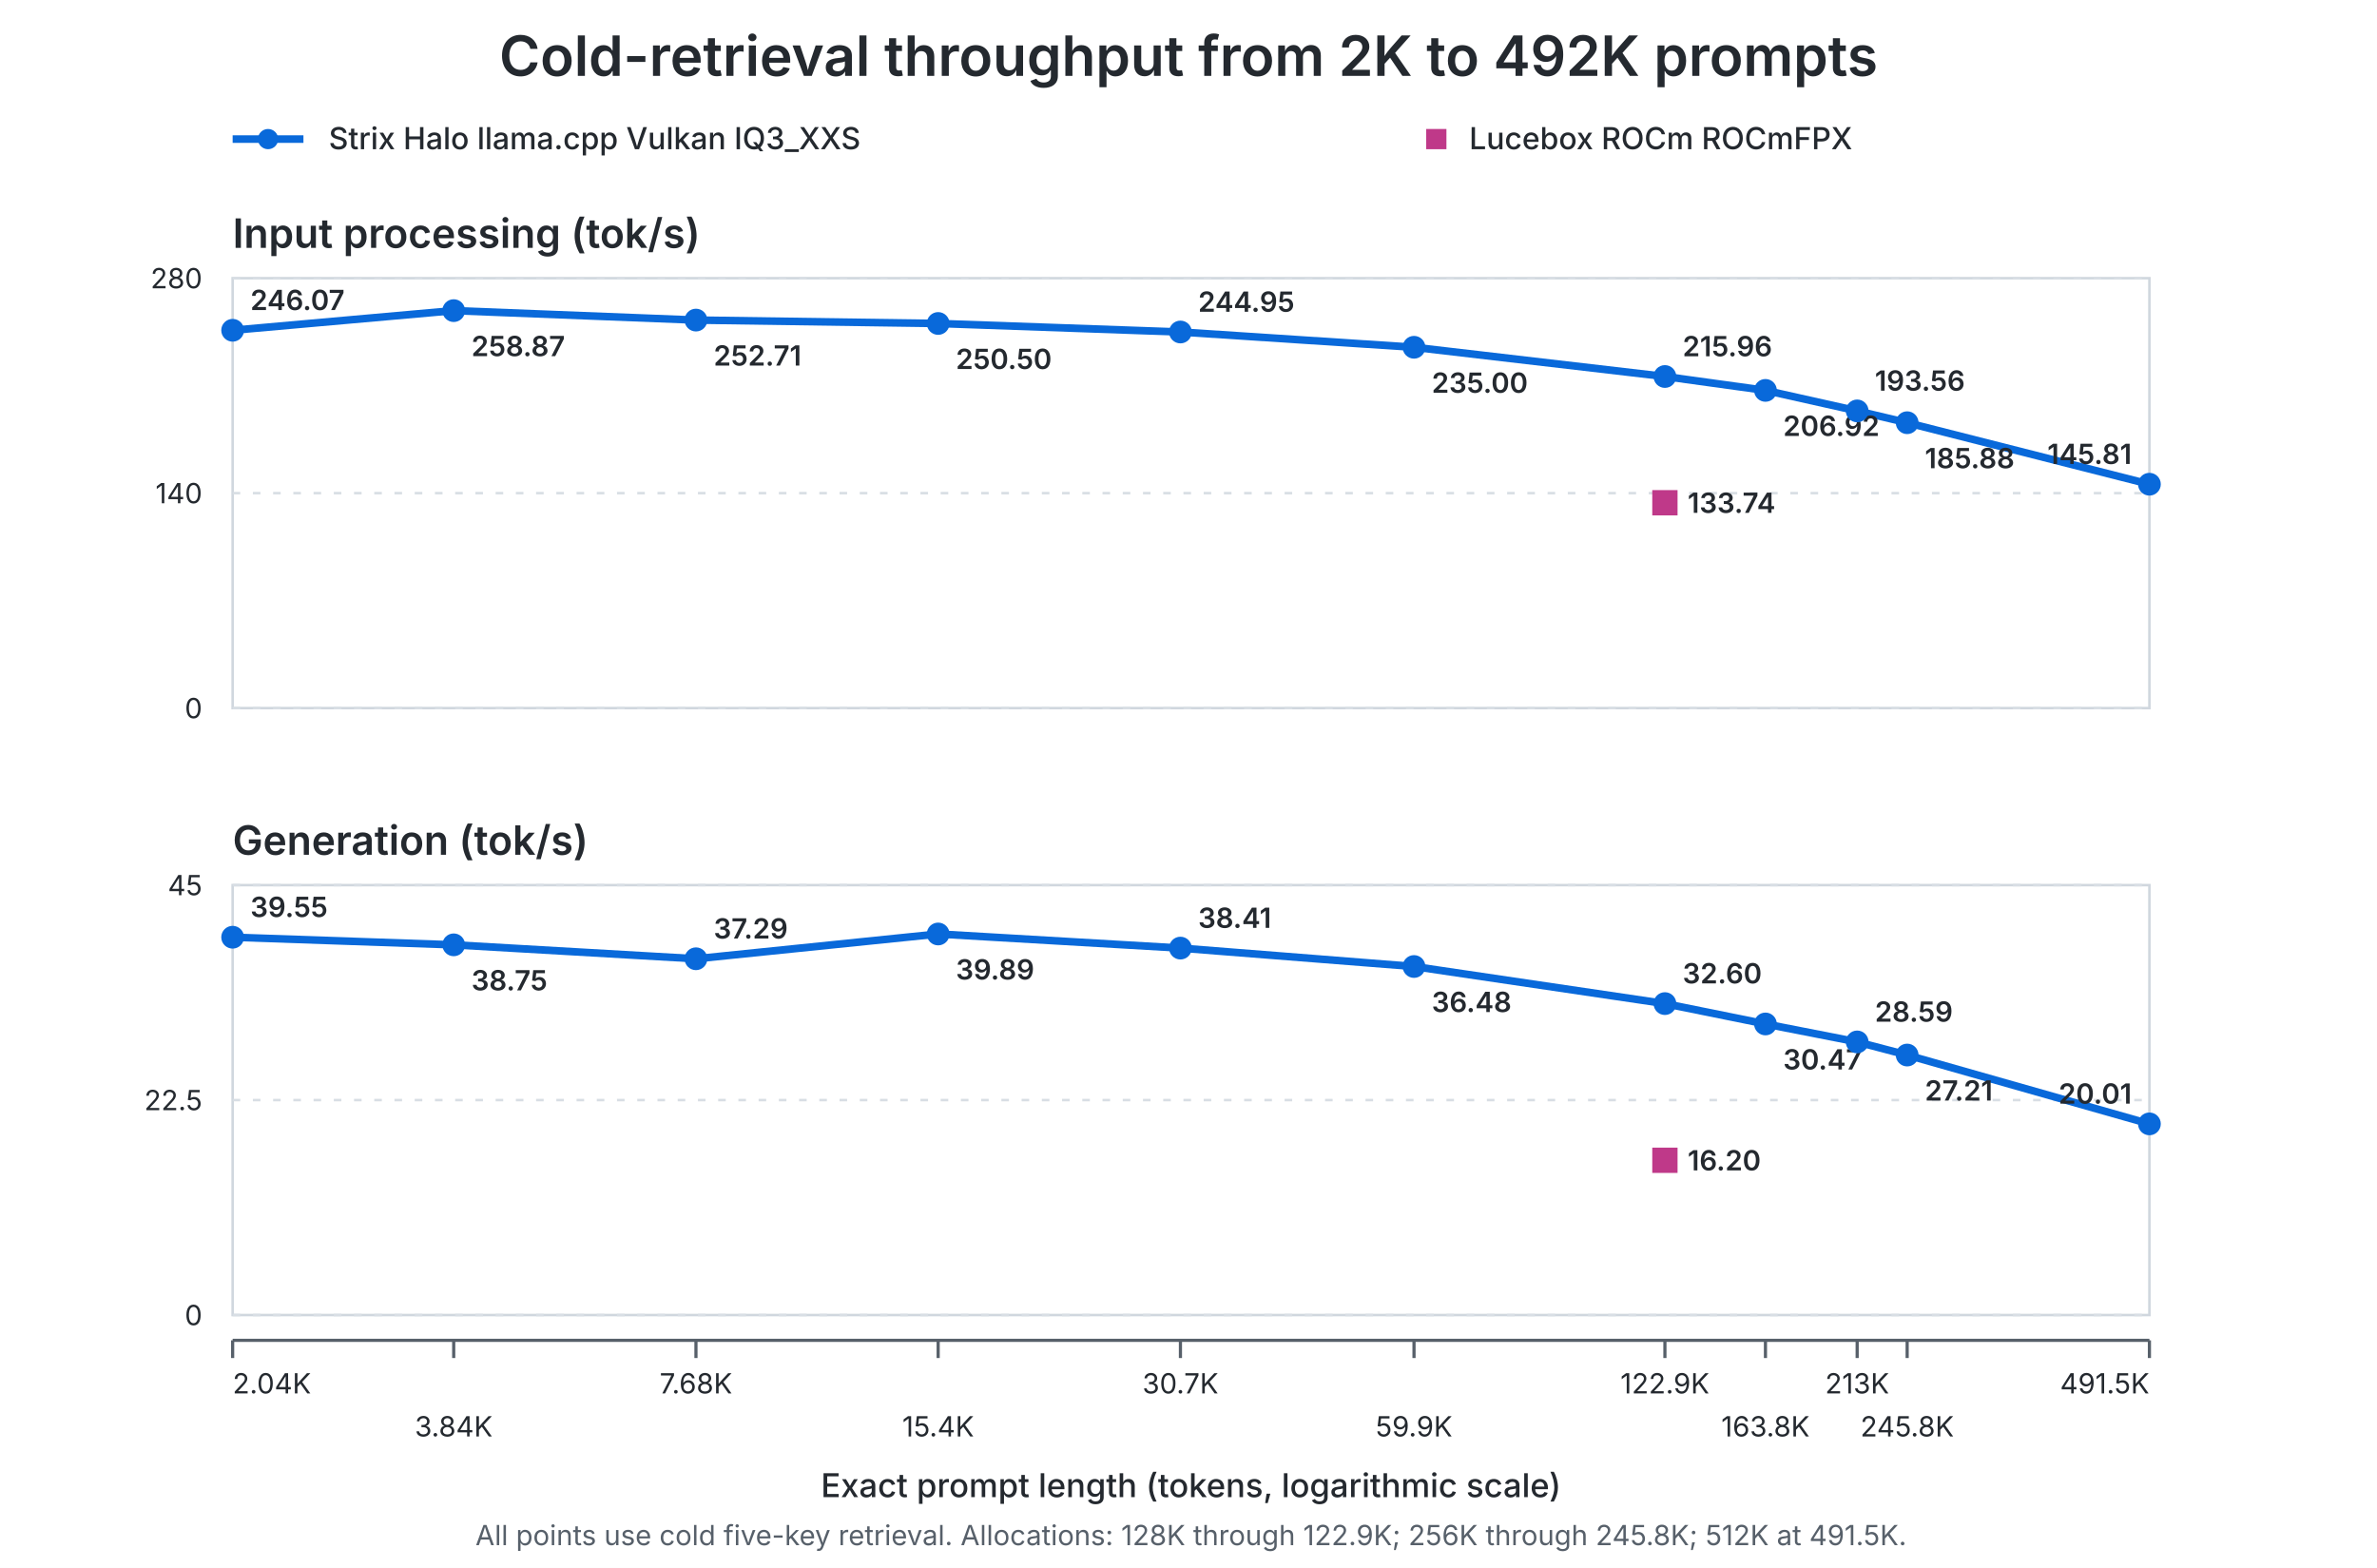
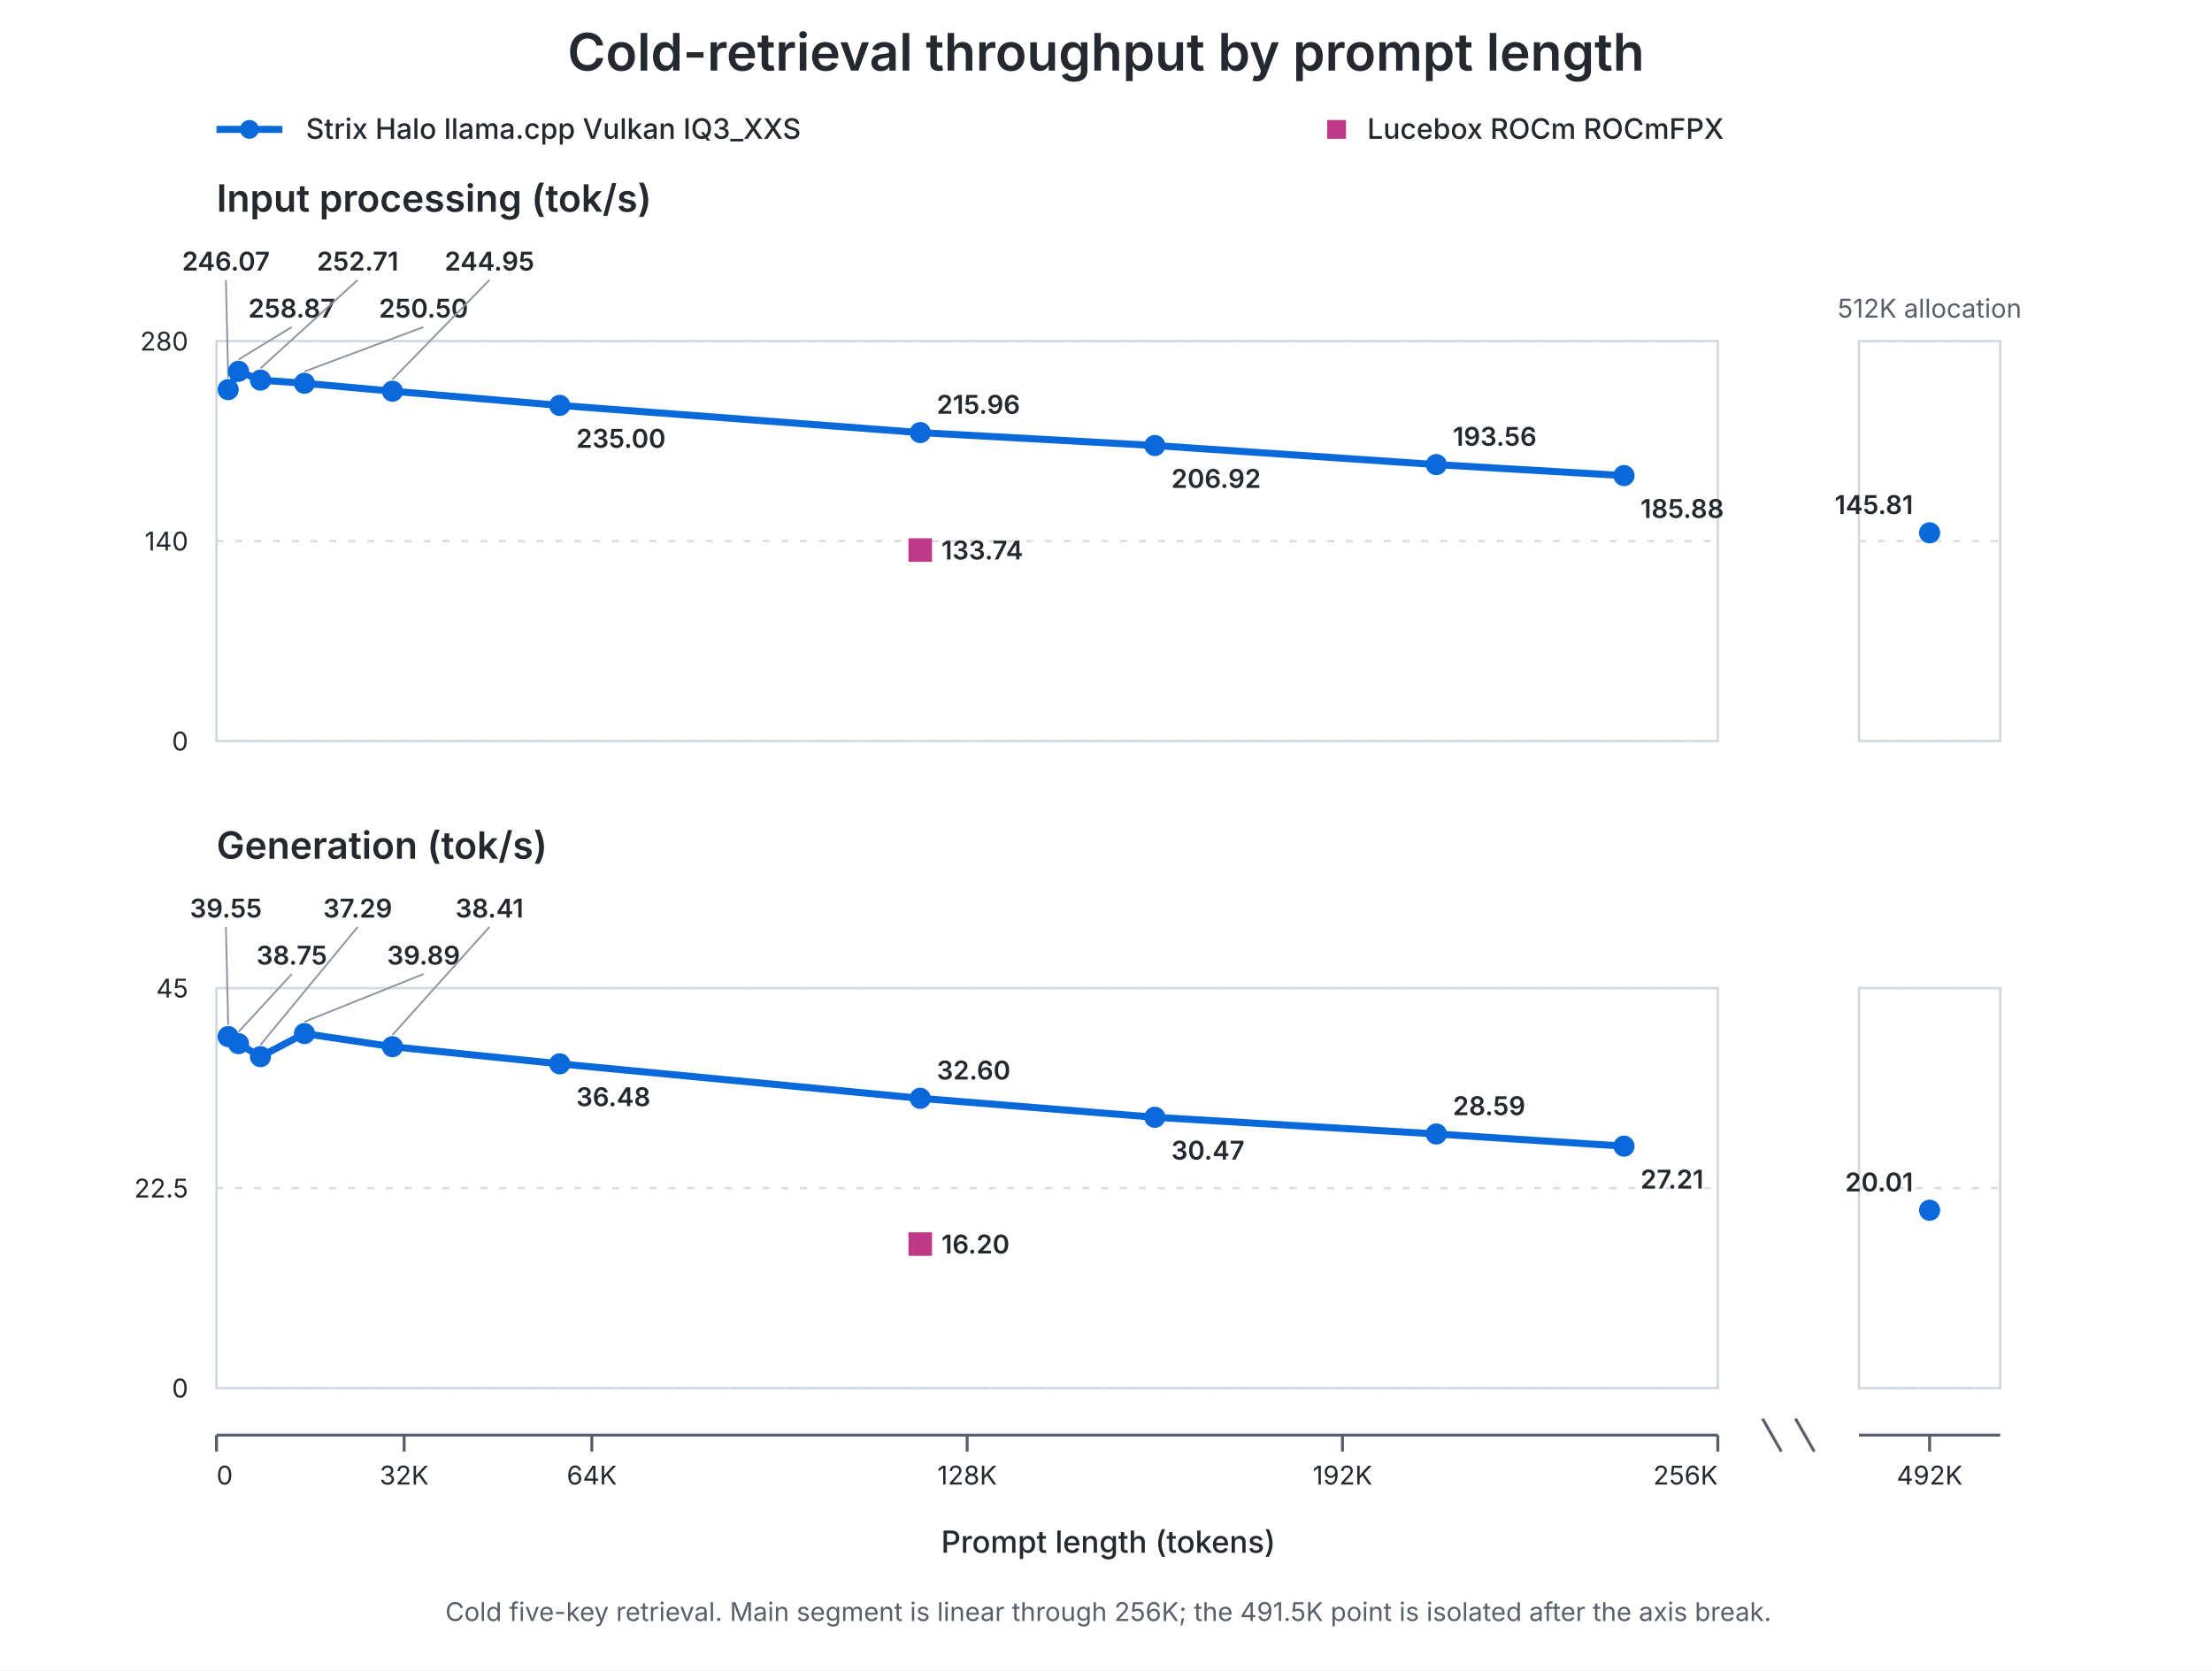
- <svg xmlns="http://www.w3.org/2000/svg" viewBox="0 0 940 620" role="img" aria-labelledby="title description">
+ <svg xmlns="http://www.w3.org/2000/svg" viewBox="0 0 940 710" role="img" aria-labelledby="title description">
  <style>
    .background { fill: #ffffff; }
    .frame { fill: none; stroke: #d0d7de; stroke-width: 1; }
    .grid { stroke: #d8dee4; stroke-width: 1; stroke-dasharray: 3 5; }
    .axis { stroke: #57606a; stroke-width: 1.25; }
    .default-line { fill: none; stroke: #0969da; stroke-width: 3; }
    .default-mark { fill: #0969da; }
    .reference-mark { fill: #bf3989; }
+     .leader { stroke: #8c959f; stroke-width: 0.75; }
    text { fill: #24292f; font-family: -apple-system, BlinkMacSystemFont, "Segoe UI", sans-serif; }
    .chart-title { font-size: 22px; font-weight: 600; }
    .legend { font-size: 12px; font-weight: 500; }
    .panel-title { font-size: 16px; font-weight: 600; }
    .tick { font-size: 11px; }
    .value { font-size: 11px; font-weight: 600; }
    .note { font-size: 11px; fill: #57606a; }
    .axis-title { font-size: 13px; font-weight: 500; }
    @media (prefers-color-scheme: dark) {
      .background { fill: #0d1117; } .frame, .grid { stroke: #30363d; }
      .axis { stroke: #8b949e; } .default-line { stroke: #58a6ff; }
      .default-mark { fill: #58a6ff; } .reference-mark { fill: #db61a2; }
      text { fill: #e6edf3; } .note { fill: #8b949e; }
    }
  </style>
-   <rect class="background" width="940" height="620" />
-   <text class="chart-title" x="470" y="30" text-anchor="middle">Cold-retrieval throughput from 2K to 492K prompts</text>
+   <rect class="background" width="940" height="710" />
+   <text class="chart-title" x="470" y="30" text-anchor="middle">Cold-retrieval throughput by prompt length</text>
  <line class="default-line" x1="92" y1="55" x2="120" y2="55" />
  <circle class="default-mark" cx="106" cy="55" r="4" />
  <text class="legend" x="130" y="59">Strix Halo llama.cpp Vulkan IQ3_XXS</text>
  <rect class="reference-mark" x="564" y="51" width="8" height="8" />
  <text class="legend" x="581" y="59">Lucebox ROCm ROCmFPX</text>
-   <text class="panel-title" x="92" y="98">Input processing (tok/s)</text>
-   <rect class="frame" x="92" y="110" width="758" height="170" />
-   <line class="grid" x1="92" y1="110.00" x2="850" y2="110.00" />
-   <text class="tick" x="80" y="114.00" text-anchor="end">280</text>
-   <line class="grid" x1="92" y1="195.00" x2="850" y2="195.00" />
-   <text class="tick" x="80" y="199.00" text-anchor="end">140</text>
-   <line class="grid" x1="92" y1="280.00" x2="850" y2="280.00" />
-   <text class="tick" x="80" y="284.00" text-anchor="end">0</text>
-   <path class="default-line" d="M92.00 130.60 L179.42 122.83 L275.22 126.57 L371.00 127.91 L466.81 131.28 L559.18 137.32 L658.40 148.88 L698.16 154.37 L734.43 162.48 L754.20 167.15 L850.00 191.47" />
-   <circle class="default-mark" cx="92.00" cy="130.60" r="4.5" />
-   <text class="value" x="99.00" y="122.60" text-anchor="start">246.07</text>
-   <circle class="default-mark" cx="179.42" cy="122.83" r="4.5" />
-   <text class="value" x="186.42" y="140.83" text-anchor="start">258.87</text>
-   <circle class="default-mark" cx="275.22" cy="126.57" r="4.5" />
-   <text class="value" x="282.22" y="144.57" text-anchor="start">252.71</text>
-   <circle class="default-mark" cx="371.00" cy="127.91" r="4.5" />
-   <text class="value" x="378.00" y="145.91" text-anchor="start">250.50</text>
-   <circle class="default-mark" cx="466.81" cy="131.28" r="4.5" />
-   <text class="value" x="473.81" y="123.28" text-anchor="start">244.95</text>
-   <circle class="default-mark" cx="559.18" cy="137.32" r="4.5" />
-   <text class="value" x="566.18" y="155.32" text-anchor="start">235.00</text>
-   <circle class="default-mark" cx="658.40" cy="148.88" r="4.5" />
-   <text class="value" x="665.40" y="140.88" text-anchor="start">215.96</text>
-   <circle class="default-mark" cx="698.16" cy="154.37" r="4.5" />
-   <text class="value" x="705.16" y="172.37" text-anchor="start">206.92</text>
-   <circle class="default-mark" cx="734.43" cy="162.48" r="4.5" />
-   <text class="value" x="741.43" y="154.48" text-anchor="start">193.56</text>
-   <circle class="default-mark" cx="754.20" cy="167.15" r="4.5" />
-   <text class="value" x="761.20" y="185.15" text-anchor="start">185.88</text>
-   <circle class="default-mark" cx="850.00" cy="191.47" r="4.5" />
-   <text class="value" x="843.00" y="183.47" text-anchor="end">145.81</text>
-   <rect class="reference-mark" x="653.40" y="193.80" width="10" height="10" />
-   <text class="value" x="667.40" y="202.80" text-anchor="start">133.74</text>
-   <text class="panel-title" x="92" y="338">Generation (tok/s)</text>
-   <rect class="frame" x="92" y="350" width="758" height="170" />
-   <line class="grid" x1="92" y1="350.00" x2="850" y2="350.00" />
-   <text class="tick" x="80" y="354.00" text-anchor="end">45</text>
-   <line class="grid" x1="92" y1="435.00" x2="850" y2="435.00" />
-   <text class="tick" x="80" y="439.00" text-anchor="end">22.5</text>
-   <line class="grid" x1="92" y1="520.00" x2="850" y2="520.00" />
-   <text class="tick" x="80" y="524.00" text-anchor="end">0</text>
-   <path class="default-line" d="M92.00 370.60 L179.42 373.61 L275.22 379.12 L371.00 369.32 L466.81 374.90 L559.18 382.18 L658.40 396.85 L698.16 404.90 L734.43 412.00 L754.20 417.19 L850.00 444.41" />
-   <circle class="default-mark" cx="92.00" cy="370.60" r="4.5" />
-   <text class="value" x="99.00" y="362.60" text-anchor="start">39.55</text>
-   <circle class="default-mark" cx="179.42" cy="373.61" r="4.5" />
-   <text class="value" x="186.42" y="391.61" text-anchor="start">38.75</text>
-   <circle class="default-mark" cx="275.22" cy="379.12" r="4.5" />
-   <text class="value" x="282.22" y="371.12" text-anchor="start">37.29</text>
-   <circle class="default-mark" cx="371.00" cy="369.32" r="4.5" />
-   <text class="value" x="378.00" y="387.32" text-anchor="start">39.89</text>
-   <circle class="default-mark" cx="466.81" cy="374.90" r="4.5" />
-   <text class="value" x="473.81" y="366.90" text-anchor="start">38.41</text>
-   <circle class="default-mark" cx="559.18" cy="382.18" r="4.5" />
-   <text class="value" x="566.18" y="400.18" text-anchor="start">36.48</text>
-   <circle class="default-mark" cx="658.40" cy="396.85" r="4.5" />
-   <text class="value" x="665.40" y="388.85" text-anchor="start">32.60</text>
-   <circle class="default-mark" cx="698.16" cy="404.90" r="4.5" />
-   <text class="value" x="705.16" y="422.90" text-anchor="start">30.47</text>
-   <circle class="default-mark" cx="734.43" cy="412.00" r="4.5" />
-   <text class="value" x="741.43" y="404.00" text-anchor="start">28.59</text>
-   <circle class="default-mark" cx="754.20" cy="417.19" r="4.5" />
-   <text class="value" x="761.20" y="435.19" text-anchor="start">27.21</text>
-   <circle class="default-mark" cx="850.00" cy="444.41" r="4.5" />
-   <text class="value" x="843.00" y="436.41" text-anchor="end">20.01</text>
-   <rect class="reference-mark" x="653.40" y="453.80" width="10" height="10" />
-   <text class="value" x="667.40" y="462.80" text-anchor="start">16.20</text>
-   <line class="axis" x1="92" y1="530" x2="850" y2="530" />
-   <line class="axis" x1="92.00" y1="530" x2="92.00" y2="537" />
-   <text class="tick" x="92.00" y="551" text-anchor="start">2.04K</text>
-   <line class="axis" x1="179.42" y1="530" x2="179.42" y2="537" />
-   <text class="tick" x="179.42" y="568" text-anchor="middle">3.84K</text>
-   <line class="axis" x1="275.22" y1="530" x2="275.22" y2="537" />
-   <text class="tick" x="275.22" y="551" text-anchor="middle">7.68K</text>
-   <line class="axis" x1="371.00" y1="530" x2="371.00" y2="537" />
-   <text class="tick" x="371.00" y="568" text-anchor="middle">15.4K</text>
-   <line class="axis" x1="466.81" y1="530" x2="466.81" y2="537" />
-   <text class="tick" x="466.81" y="551" text-anchor="middle">30.7K</text>
-   <line class="axis" x1="559.18" y1="530" x2="559.18" y2="537" />
-   <text class="tick" x="559.18" y="568" text-anchor="middle">59.9K</text>
-   <line class="axis" x1="658.40" y1="530" x2="658.40" y2="537" />
-   <text class="tick" x="658.40" y="551" text-anchor="middle">122.9K</text>
-   <line class="axis" x1="698.16" y1="530" x2="698.16" y2="537" />
-   <text class="tick" x="698.16" y="568" text-anchor="middle">163.8K</text>
-   <line class="axis" x1="734.43" y1="530" x2="734.43" y2="537" />
-   <text class="tick" x="734.43" y="551" text-anchor="middle">213K</text>
-   <line class="axis" x1="754.20" y1="530" x2="754.20" y2="537" />
-   <text class="tick" x="754.20" y="568" text-anchor="middle">245.8K</text>
-   <line class="axis" x1="850.00" y1="530" x2="850.00" y2="537" />
-   <text class="tick" x="850.00" y="551" text-anchor="end">491.5K</text>
-   <text class="axis-title" x="471" y="592" text-anchor="middle">Exact prompt length (tokens, logarithmic scale)</text>
-   <text class="note" x="471" y="611" text-anchor="middle">All points use cold five-key retrieval. Allocations: 128K through 122.9K; 256K through 245.8K; 512K at 491.5K.</text>
+   <text class="panel-title" x="92" y="90">Input processing (tok/s)</text>
+   <rect class="frame" x="92" y="145" width="638" height="170" />
+   <rect class="frame" x="790" y="145" width="60" height="170" />
+   <text class="note" x="820" y="135" text-anchor="middle">512K allocation</text>
+   <line class="grid" x1="92" y1="145.00" x2="730" y2="145.00" />
+   <line class="grid" x1="790" y1="145.00" x2="850" y2="145.00" />
+   <text class="tick" x="80" y="149.00" text-anchor="end">280</text>
+   <line class="grid" x1="92" y1="230.00" x2="730" y2="230.00" />
+   <line class="grid" x1="790" y1="230.00" x2="850" y2="230.00" />
+   <text class="tick" x="80" y="234.00" text-anchor="end">140</text>
+   <line class="grid" x1="92" y1="315.00" x2="730" y2="315.00" />
+   <line class="grid" x1="790" y1="315.00" x2="850" y2="315.00" />
+   <text class="tick" x="80" y="319.00" text-anchor="end">0</text>
+   <path class="default-line" d="M96.96 165.60 L101.35 157.83 L110.69 161.57 L129.38 162.91 L166.77 166.28 L237.86 172.32 L391.06 183.88 L490.75 189.37 L610.38 197.48 L690.12 202.15" />
+   <circle class="default-mark" cx="96.96" cy="165.60" r="4.5" />
+   <line class="leader" x1="96.96" y1="160.60" x2="96.00" y2="119.00" />
+   <text class="value" x="96.00" y="115.00" text-anchor="middle">246.07</text>
+   <circle class="default-mark" cx="101.35" cy="157.83" r="4.5" />
+   <line class="leader" x1="101.35" y1="152.83" x2="124.00" y2="139.00" />
+   <text class="value" x="124.00" y="135.00" text-anchor="middle">258.87</text>
+   <circle class="default-mark" cx="110.69" cy="161.57" r="4.5" />
+   <line class="leader" x1="110.69" y1="156.57" x2="152.00" y2="119.00" />
+   <text class="value" x="152.00" y="115.00" text-anchor="middle">252.71</text>
+   <circle class="default-mark" cx="129.38" cy="162.91" r="4.5" />
+   <line class="leader" x1="129.38" y1="157.91" x2="180.00" y2="139.00" />
+   <text class="value" x="180.00" y="135.00" text-anchor="middle">250.50</text>
+   <circle class="default-mark" cx="166.77" cy="166.28" r="4.5" />
+   <line class="leader" x1="166.77" y1="161.28" x2="208.00" y2="119.00" />
+   <text class="value" x="208.00" y="115.00" text-anchor="middle">244.95</text>
+   <circle class="default-mark" cx="237.86" cy="172.32" r="4.5" />
+   <text class="value" x="244.86" y="190.32" text-anchor="start">235.00</text>
+   <circle class="default-mark" cx="391.06" cy="183.88" r="4.5" />
+   <text class="value" x="398.06" y="175.88" text-anchor="start">215.96</text>
+   <circle class="default-mark" cx="490.75" cy="189.37" r="4.5" />
+   <text class="value" x="497.75" y="207.37" text-anchor="start">206.92</text>
+   <circle class="default-mark" cx="610.38" cy="197.48" r="4.5" />
+   <text class="value" x="617.38" y="189.48" text-anchor="start">193.56</text>
+   <circle class="default-mark" cx="690.12" cy="202.15" r="4.5" />
+   <text class="value" x="697.12" y="220.15" text-anchor="start">185.88</text>
+   <circle class="default-mark" cx="820.00" cy="226.47" r="4.5" />
+   <text class="value" x="813.00" y="218.47" text-anchor="end">145.81</text>
+   <rect class="reference-mark" x="386.06" y="228.80" width="10" height="10" />
+   <text class="value" x="400.06" y="237.80" text-anchor="start">133.74</text>
+   <text class="panel-title" x="92" y="365">Generation (tok/s)</text>
+   <rect class="frame" x="92" y="420" width="638" height="170" />
+   <rect class="frame" x="790" y="420" width="60" height="170" />
+   <line class="grid" x1="92" y1="420.00" x2="730" y2="420.00" />
+   <line class="grid" x1="790" y1="420.00" x2="850" y2="420.00" />
+   <text class="tick" x="80" y="424.00" text-anchor="end">45</text>
+   <line class="grid" x1="92" y1="505.00" x2="730" y2="505.00" />
+   <line class="grid" x1="790" y1="505.00" x2="850" y2="505.00" />
+   <text class="tick" x="80" y="509.00" text-anchor="end">22.5</text>
+   <line class="grid" x1="92" y1="590.00" x2="730" y2="590.00" />
+   <line class="grid" x1="790" y1="590.00" x2="850" y2="590.00" />
+   <text class="tick" x="80" y="594.00" text-anchor="end">0</text>
+   <path class="default-line" d="M96.96 440.60 L101.35 443.61 L110.69 449.12 L129.38 439.32 L166.77 444.90 L237.86 452.18 L391.06 466.85 L490.75 474.90 L610.38 482.00 L690.12 487.19" />
+   <circle class="default-mark" cx="96.96" cy="440.60" r="4.5" />
+   <line class="leader" x1="96.96" y1="435.60" x2="96.00" y2="394.00" />
+   <text class="value" x="96.00" y="390.00" text-anchor="middle">39.55</text>
+   <circle class="default-mark" cx="101.35" cy="443.61" r="4.5" />
+   <line class="leader" x1="101.35" y1="438.61" x2="124.00" y2="414.00" />
+   <text class="value" x="124.00" y="410.00" text-anchor="middle">38.75</text>
+   <circle class="default-mark" cx="110.69" cy="449.12" r="4.5" />
+   <line class="leader" x1="110.69" y1="444.12" x2="152.00" y2="394.00" />
+   <text class="value" x="152.00" y="390.00" text-anchor="middle">37.29</text>
+   <circle class="default-mark" cx="129.38" cy="439.32" r="4.5" />
+   <line class="leader" x1="129.38" y1="434.32" x2="180.00" y2="414.00" />
+   <text class="value" x="180.00" y="410.00" text-anchor="middle">39.89</text>
+   <circle class="default-mark" cx="166.77" cy="444.90" r="4.5" />
+   <line class="leader" x1="166.77" y1="439.90" x2="208.00" y2="394.00" />
+   <text class="value" x="208.00" y="390.00" text-anchor="middle">38.41</text>
+   <circle class="default-mark" cx="237.86" cy="452.18" r="4.5" />
+   <text class="value" x="244.86" y="470.18" text-anchor="start">36.48</text>
+   <circle class="default-mark" cx="391.06" cy="466.85" r="4.5" />
+   <text class="value" x="398.06" y="458.85" text-anchor="start">32.60</text>
+   <circle class="default-mark" cx="490.75" cy="474.90" r="4.5" />
+   <text class="value" x="497.75" y="492.90" text-anchor="start">30.47</text>
+   <circle class="default-mark" cx="610.38" cy="482.00" r="4.5" />
+   <text class="value" x="617.38" y="474.00" text-anchor="start">28.59</text>
+   <circle class="default-mark" cx="690.12" cy="487.19" r="4.5" />
+   <text class="value" x="697.12" y="505.19" text-anchor="start">27.21</text>
+   <circle class="default-mark" cx="820.00" cy="514.41" r="4.5" />
+   <text class="value" x="813.00" y="506.41" text-anchor="end">20.01</text>
+   <rect class="reference-mark" x="386.06" y="523.80" width="10" height="10" />
+   <text class="value" x="400.06" y="532.80" text-anchor="start">16.20</text>
+   <line class="axis" x1="92" y1="610" x2="730" y2="610" />
+   <line class="axis" x1="790" y1="610" x2="850" y2="610" />
+   <line class="axis" x1="749" y1="603" x2="757" y2="617" />
+   <line class="axis" x1="763" y1="603" x2="771" y2="617" />
+   <line class="axis" x1="92.00" y1="610" x2="92.00" y2="617" />
+   <text class="tick" x="92.00" y="631" text-anchor="start">0</text>
+   <line class="axis" x1="171.75" y1="610" x2="171.75" y2="617" />
+   <text class="tick" x="171.75" y="631" text-anchor="middle">32K</text>
+   <line class="axis" x1="251.50" y1="610" x2="251.50" y2="617" />
+   <text class="tick" x="251.50" y="631" text-anchor="middle">64K</text>
+   <line class="axis" x1="411.00" y1="610" x2="411.00" y2="617" />
+   <text class="tick" x="411.00" y="631" text-anchor="middle">128K</text>
+   <line class="axis" x1="570.50" y1="610" x2="570.50" y2="617" />
+   <text class="tick" x="570.50" y="631" text-anchor="middle">192K</text>
+   <line class="axis" x1="730.00" y1="610" x2="730.00" y2="617" />
+   <text class="tick" x="730.00" y="631" text-anchor="end">256K</text>
+   <line class="axis" x1="820" y1="610" x2="820" y2="617" />
+   <text class="tick" x="820" y="631" text-anchor="middle">492K</text>
+   <text class="axis-title" x="471" y="660" text-anchor="middle">Prompt length (tokens)</text>
+   <text class="note" x="471" y="689" text-anchor="middle">Cold five-key retrieval. Main segment is linear through 256K; the 491.5K point is isolated after the axis break.</text>
</svg>
